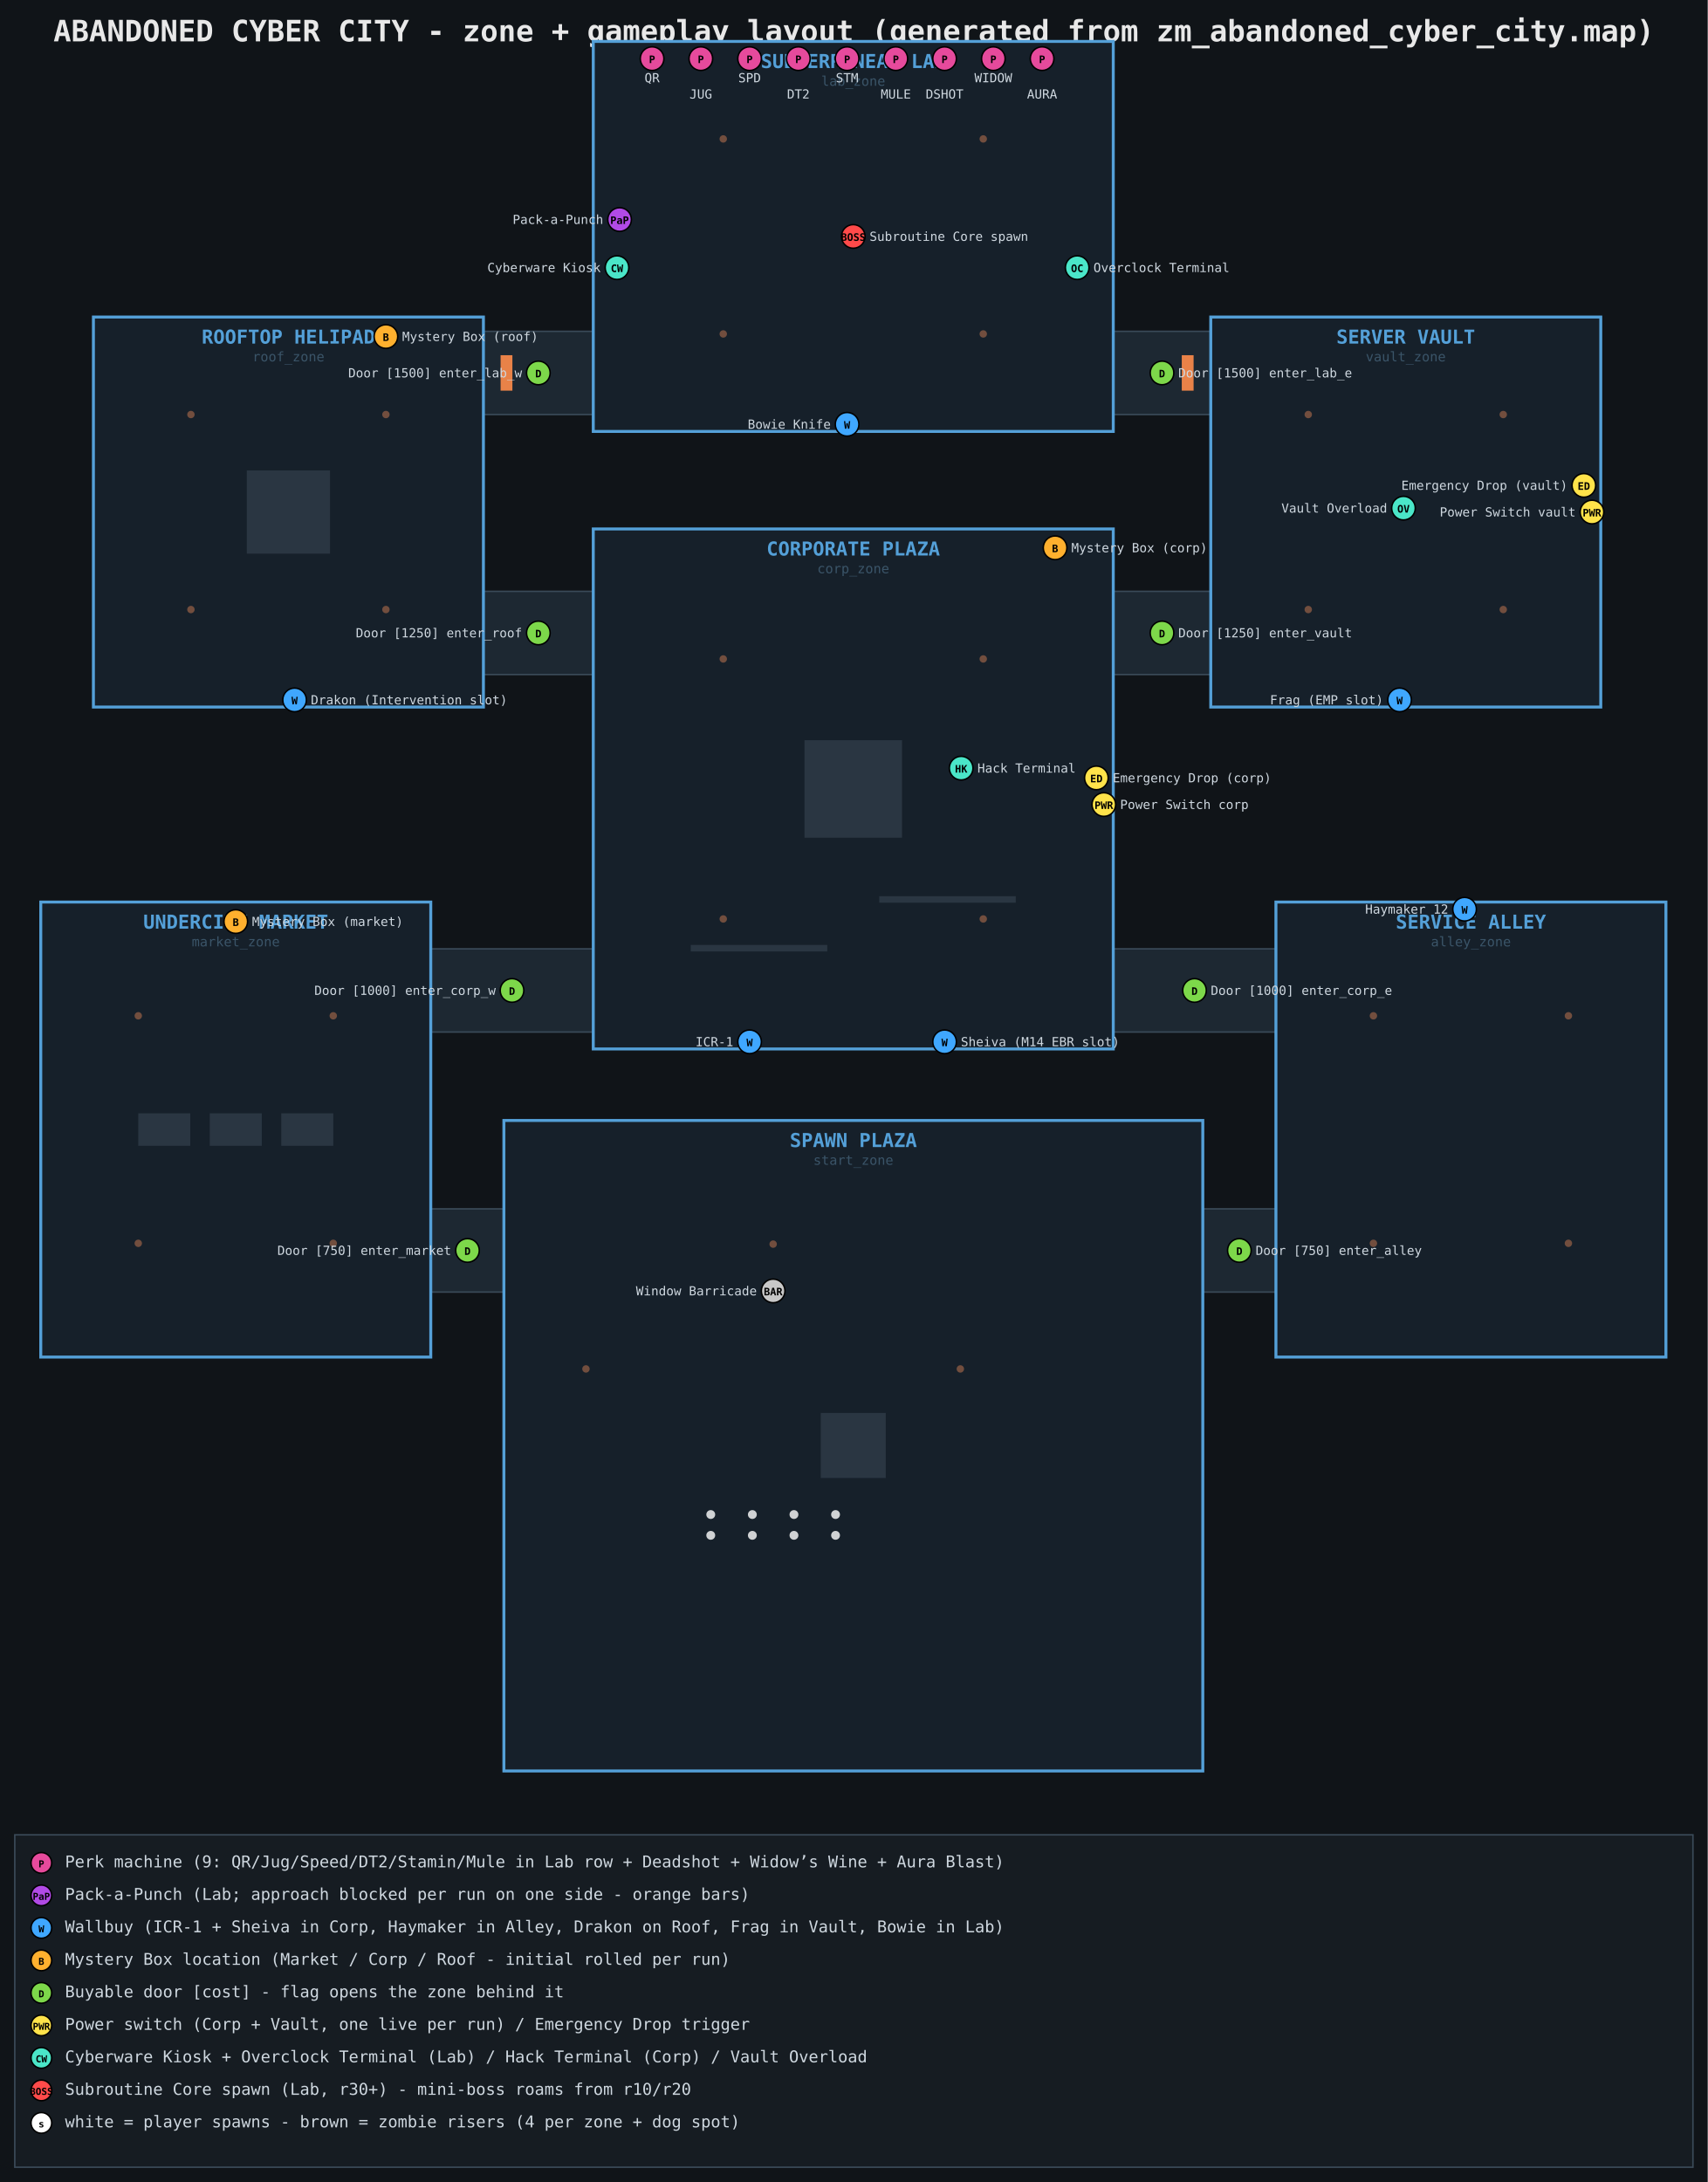
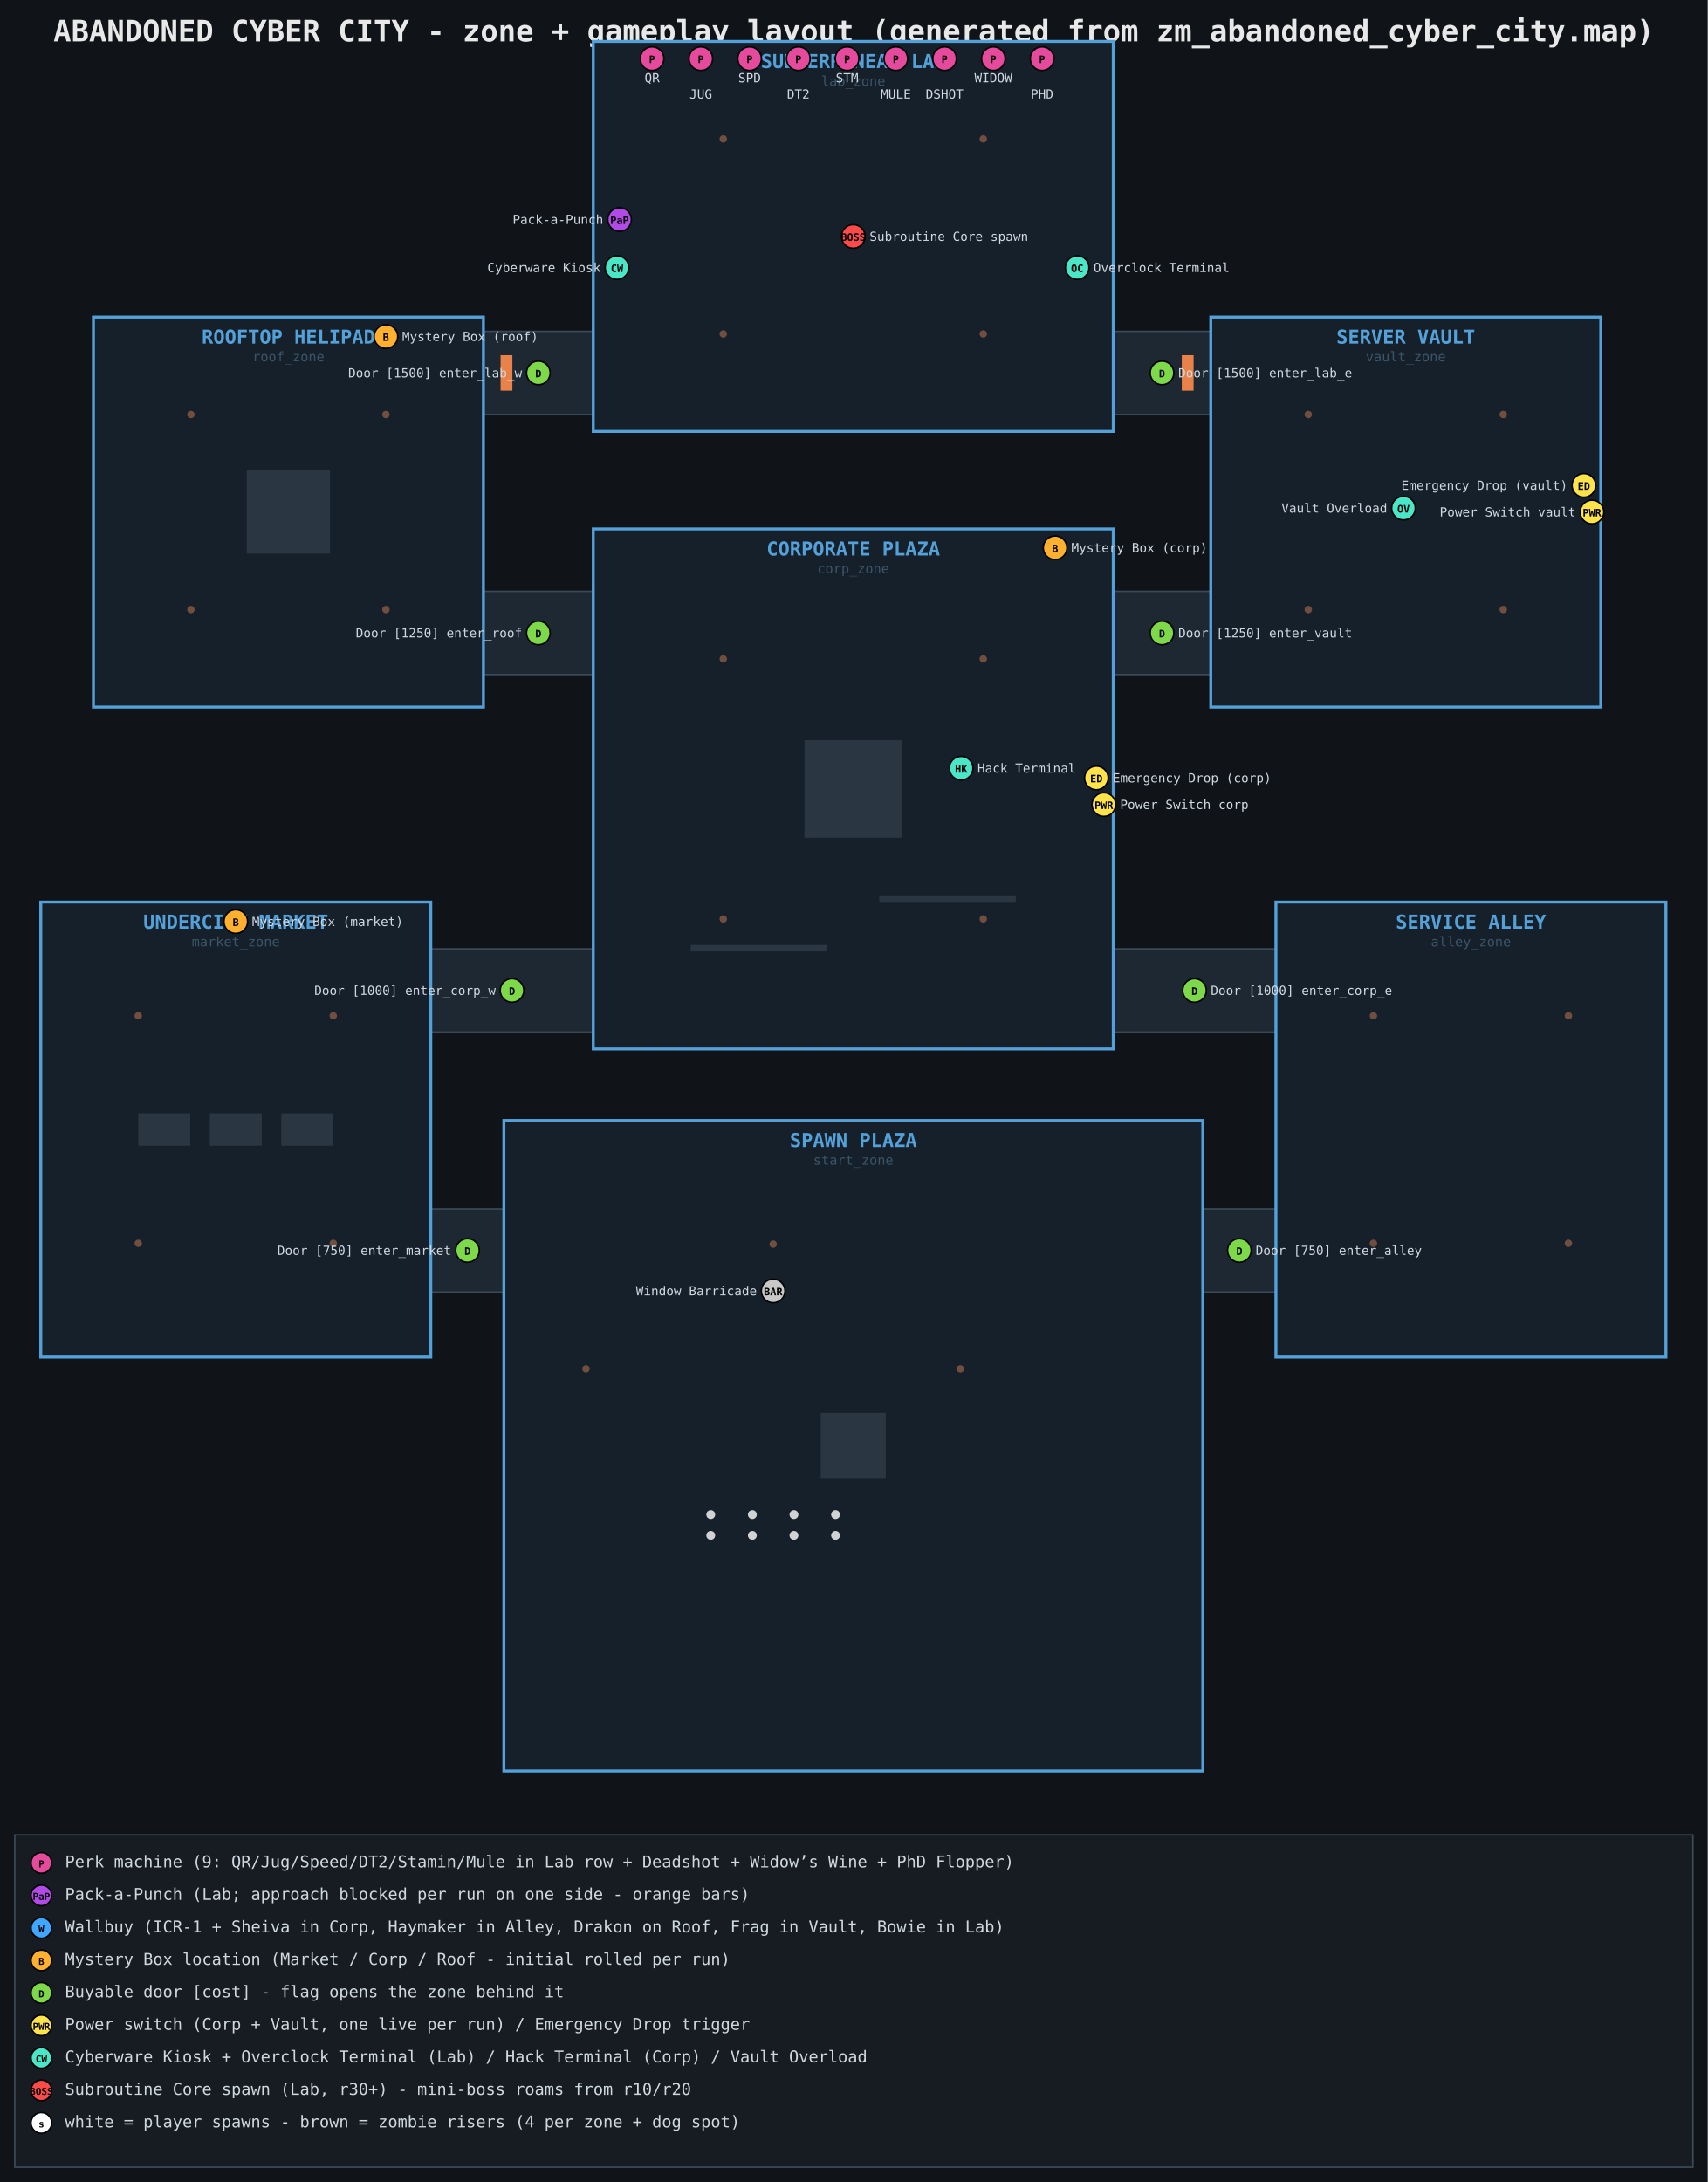
<svg xmlns="http://www.w3.org/2000/svg" width="1156" height="1477" font-family="Consolas, monospace">
  <rect width="1156" height="1477" fill="#101418" />
  <text x="578" y="28" fill="#e8e8e8" font-size="20" text-anchor="middle" font-weight="bold">ABANDONED CYBER CITY - zone + gameplay layout (generated from zm_abandoned_cyber_city.map)</text>
  <rect x="291.6" y="818.28" width="49.5" height="56.32" fill="#1d2832" stroke="#3a4a58" stroke-width="1" />
  <rect x="814.21" y="818.28" width="49.5" height="56.32" fill="#1d2832" stroke="#3a4a58" stroke-width="1" />
  <rect x="291.6" y="642.28" width="110" height="56.32" fill="#1d2832" stroke="#3a4a58" stroke-width="1" />
  <rect x="753.6" y="642.28" width="110.11" height="56.32" fill="#1d2832" stroke="#3a4a58" stroke-width="1" />
  <rect x="753.6" y="400.28" width="66" height="56.32" fill="#1d2832" stroke="#3a4a58" stroke-width="1" />
  <rect x="327.24" y="400.28" width="74.36" height="56.32" fill="#1d2832" stroke="#3a4a58" stroke-width="1" />
  <rect x="753.6" y="224.28" width="66" height="56.32" fill="#1d2832" stroke="#3a4a58" stroke-width="1" />
  <rect x="327.24" y="224.28" width="74.36" height="56.32" fill="#1d2832" stroke="#3a4a58" stroke-width="1" />
  <rect x="341.1" y="758.44" width="473.11" height="440.33" fill="#16202a" stroke="#54a0d8" stroke-width="2" />
  <text x="577.655" y="776.44" fill="#54a0d8" font-size="13" text-anchor="middle" font-weight="bold">SPAWN PLAZA</text>
  <text x="577.655" y="788.44" fill="#3a5468" font-size="9" text-anchor="middle">start_zone</text>
  <rect x="27.6" y="610.6" width="264" height="308" fill="#16202a" stroke="#54a0d8" stroke-width="2" />
  <text x="159.6" y="628.6" fill="#54a0d8" font-size="13" text-anchor="middle" font-weight="bold">UNDERCITY MARKET</text>
  <text x="159.6" y="640.6" fill="#3a5468" font-size="9" text-anchor="middle">market_zone</text>
  <rect x="863.71" y="610.6" width="264" height="308" fill="#16202a" stroke="#54a0d8" stroke-width="2" />
  <text x="995.71" y="628.6" fill="#54a0d8" font-size="13" text-anchor="middle" font-weight="bold">SERVICE ALLEY</text>
  <text x="995.71" y="640.6" fill="#3a5468" font-size="9" text-anchor="middle">alley_zone</text>
  <rect x="401.6" y="358.04" width="352" height="352" fill="#16202a" stroke="#54a0d8" stroke-width="2" />
  <text x="577.6" y="376.04" fill="#54a0d8" font-size="13" text-anchor="middle" font-weight="bold">CORPORATE PLAZA</text>
  <text x="577.6" y="388.04" fill="#3a5468" font-size="9" text-anchor="middle">corp_zone</text>
  <rect x="819.6" y="214.6" width="264" height="264" fill="#16202a" stroke="#54a0d8" stroke-width="2" />
  <text x="951.6" y="232.6" fill="#54a0d8" font-size="13" text-anchor="middle" font-weight="bold">SERVER VAULT</text>
  <text x="951.6" y="244.6" fill="#3a5468" font-size="9" text-anchor="middle">vault_zone</text>
  <rect x="63.24" y="214.6" width="264" height="264" fill="#16202a" stroke="#54a0d8" stroke-width="2" />
  <text x="195.24" y="232.6" fill="#54a0d8" font-size="13" text-anchor="middle" font-weight="bold">ROOFTOP HELIPAD</text>
  <text x="195.24" y="244.6" fill="#3a5468" font-size="9" text-anchor="middle">roof_zone</text>
  <rect x="401.6" y="28.04" width="352" height="264" fill="#16202a" stroke="#54a0d8" stroke-width="2" />
  <text x="577.6" y="46.04" fill="#54a0d8" font-size="13" text-anchor="middle" font-weight="bold">SUBTERRANEAN LAB</text>
  <text x="577.6" y="58.04" fill="#3a5468" font-size="9" text-anchor="middle">lab_zone</text>
  <rect x="555.6" y="956.44" width="44" height="44" fill="#2a3642" />
  <rect x="544.6" y="501.04" width="66" height="66" fill="#2a3642" />
  <rect x="467.6" y="639.64" width="92.4" height="4.4" fill="#2a3642" />
  <rect x="595.2" y="606.64" width="92.4" height="4.4" fill="#2a3642" />
  <rect x="93.6" y="753.6" width="35.2" height="22" fill="#2a3642" />
  <rect x="142" y="753.6" width="35.2" height="22" fill="#2a3642" />
  <rect x="190.4" y="753.6" width="35.2" height="22" fill="#2a3642" />
  <rect x="167.08" y="318.44" width="56.32" height="56.32" fill="#2a3642" />
  <rect x="799.98" y="240.44" width="8" height="24" fill="#ff8c4a" opacity="0.9" />
  <rect x="338.86" y="240.44" width="8" height="24" fill="#ff8c4a" opacity="0.9" />
  <circle cx="650.09" cy="926.63" r="2.5" fill="#8a5a44" opacity="0.8" />
  <circle cx="396.65" cy="926.63" r="2.5" fill="#8a5a44" opacity="0.8" />
  <circle cx="523.37" cy="842.15" r="2.5" fill="#8a5a44" opacity="0.8" />
  <circle cx="509.29" cy="1025.19" r="3" fill="#ffffff" opacity="0.8" />
  <circle cx="509.29" cy="1039.27" r="3" fill="#ffffff" opacity="0.8" />
  <circle cx="537.45" cy="1025.19" r="3" fill="#ffffff" opacity="0.8" />
  <circle cx="537.45" cy="1039.27" r="3" fill="#ffffff" opacity="0.8" />
  <circle cx="565.61" cy="1025.19" r="3" fill="#ffffff" opacity="0.8" />
  <circle cx="565.61" cy="1039.27" r="3" fill="#ffffff" opacity="0.8" />
  <circle cx="481.13" cy="1025.19" r="3" fill="#ffffff" opacity="0.8" />
  <circle cx="481.13" cy="1039.27" r="3" fill="#ffffff" opacity="0.8" />
  <circle cx="93.6" cy="841.6" r="2.5" fill="#8a5a44" opacity="0.8" />
  <circle cx="93.6" cy="687.6" r="2.5" fill="#8a5a44" opacity="0.8" />
  <circle cx="225.6" cy="841.6" r="2.5" fill="#8a5a44" opacity="0.8" />
  <circle cx="225.6" cy="687.6" r="2.5" fill="#8a5a44" opacity="0.8" />
  <circle cx="929.71" cy="841.6" r="2.5" fill="#8a5a44" opacity="0.8" />
  <circle cx="929.71" cy="687.6" r="2.5" fill="#8a5a44" opacity="0.8" />
  <circle cx="1061.71" cy="841.6" r="2.5" fill="#8a5a44" opacity="0.8" />
  <circle cx="1061.71" cy="687.6" r="2.5" fill="#8a5a44" opacity="0.8" />
  <circle cx="489.6" cy="622.04" r="2.5" fill="#8a5a44" opacity="0.8" />
  <circle cx="489.6" cy="446.04" r="2.5" fill="#8a5a44" opacity="0.8" />
  <circle cx="665.6" cy="622.04" r="2.5" fill="#8a5a44" opacity="0.8" />
  <circle cx="665.6" cy="446.04" r="2.5" fill="#8a5a44" opacity="0.8" />
  <circle cx="885.6" cy="412.6" r="2.5" fill="#8a5a44" opacity="0.8" />
  <circle cx="885.6" cy="280.6" r="2.5" fill="#8a5a44" opacity="0.8" />
  <circle cx="1017.6" cy="412.6" r="2.5" fill="#8a5a44" opacity="0.8" />
  <circle cx="1017.6" cy="280.6" r="2.5" fill="#8a5a44" opacity="0.8" />
  <circle cx="129.24" cy="412.6" r="2.5" fill="#8a5a44" opacity="0.8" />
  <circle cx="129.24" cy="280.6" r="2.5" fill="#8a5a44" opacity="0.8" />
  <circle cx="261.24" cy="412.6" r="2.5" fill="#8a5a44" opacity="0.8" />
  <circle cx="261.24" cy="280.6" r="2.5" fill="#8a5a44" opacity="0.8" />
  <circle cx="489.6" cy="226.04" r="2.5" fill="#8a5a44" opacity="0.8" />
  <circle cx="489.6" cy="94.04" r="2.5" fill="#8a5a44" opacity="0.8" />
  <circle cx="665.6" cy="226.04" r="2.5" fill="#8a5a44" opacity="0.8" />
  <circle cx="665.6" cy="94.04" r="2.5" fill="#8a5a44" opacity="0.8" />
  <circle cx="523.37" cy="873.83" r="8" fill="#c8c8c8" stroke="#000" stroke-width="1" />
  <text x="523.37" y="876.83" fill="#000" font-size="7" text-anchor="middle" font-weight="bold">BAR</text>
  <circle cx="747.22" cy="544.6" r="8" fill="#ffe34a" stroke="#000" stroke-width="1" />
  <text x="747.22" y="547.6" fill="#000" font-size="7" text-anchor="middle" font-weight="bold">PWR</text>
  <circle cx="419.42" cy="148.6" r="8" fill="#b14ae6" stroke="#000" stroke-width="1" />
  <text x="419.42" y="151.6" fill="#000" font-size="7" text-anchor="middle" font-weight="bold">PaP</text>
  <circle cx="159.6" cy="623.8" r="8" fill="#ffb02e" stroke="#000" stroke-width="1" />
  <text x="159.6" y="626.8" fill="#000" font-size="7" text-anchor="middle" font-weight="bold">B</text>
  <circle cx="474.42" cy="39.7" r="8" fill="#e64a9c" stroke="#000" stroke-width="1" />
  <text x="474.42" y="42.7" fill="#000" font-size="7" text-anchor="middle" font-weight="bold">P</text>
  <circle cx="507.42" cy="39.7" r="8" fill="#e64a9c" stroke="#000" stroke-width="1" />
  <text x="507.42" y="42.7" fill="#000" font-size="7" text-anchor="middle" font-weight="bold">P</text>
  <circle cx="540.42" cy="39.7" r="8" fill="#e64a9c" stroke="#000" stroke-width="1" />
  <text x="540.42" y="42.7" fill="#000" font-size="7" text-anchor="middle" font-weight="bold">P</text>
  <circle cx="573.42" cy="39.7" r="8" fill="#e64a9c" stroke="#000" stroke-width="1" />
  <text x="573.42" y="42.7" fill="#000" font-size="7" text-anchor="middle" font-weight="bold">P</text>
  <circle cx="606.42" cy="39.7" r="8" fill="#e64a9c" stroke="#000" stroke-width="1" />
  <text x="606.42" y="42.7" fill="#000" font-size="7" text-anchor="middle" font-weight="bold">P</text>
  <circle cx="441.42" cy="39.7" r="8" fill="#e64a9c" stroke="#000" stroke-width="1" />
  <text x="441.42" y="42.7" fill="#000" font-size="7" text-anchor="middle" font-weight="bold">P</text>
  <circle cx="639.42" cy="39.7" r="8" fill="#e64a9c" stroke="#000" stroke-width="1" />
  <text x="639.42" y="42.7" fill="#000" font-size="7" text-anchor="middle" font-weight="bold">P</text>
-   <circle cx="507.42" cy="705.2" r="8" fill="#3fa7ff" stroke="#000" stroke-width="1" />
-   <text x="507.42" y="708.2" fill="#000" font-size="7" text-anchor="middle" font-weight="bold">W</text>
-   <circle cx="991.42" cy="615.44" r="8" fill="#3fa7ff" stroke="#000" stroke-width="1" />
-   <text x="991.42" y="618.44" fill="#000" font-size="7" text-anchor="middle" font-weight="bold">W</text>
  <circle cx="672.42" cy="39.7" r="8" fill="#e64a9c" stroke="#000" stroke-width="1" />
  <text x="672.42" y="42.7" fill="#000" font-size="7" text-anchor="middle" font-weight="bold">P</text>
-   <circle cx="573.42" cy="287.2" r="8" fill="#3fa7ff" stroke="#000" stroke-width="1" />
-   <text x="573.42" y="290.2" fill="#000" font-size="7" text-anchor="middle" font-weight="bold">W</text>
-   <circle cx="199.42" cy="473.76" r="8" fill="#3fa7ff" stroke="#000" stroke-width="1" />
-   <text x="199.42" y="476.76" fill="#000" font-size="7" text-anchor="middle" font-weight="bold">W</text>
  <circle cx="705.42" cy="39.7" r="8" fill="#e64a9c" stroke="#000" stroke-width="1" />
  <text x="705.42" y="42.7" fill="#000" font-size="7" text-anchor="middle" font-weight="bold">P</text>
-   <circle cx="639.42" cy="705.2" r="8" fill="#3fa7ff" stroke="#000" stroke-width="1" />
-   <text x="639.42" y="708.2" fill="#000" font-size="7" text-anchor="middle" font-weight="bold">W</text>
-   <circle cx="947.42" cy="473.76" r="8" fill="#3fa7ff" stroke="#000" stroke-width="1" />
-   <text x="947.42" y="476.76" fill="#000" font-size="7" text-anchor="middle" font-weight="bold">W</text>
  <circle cx="714.22" cy="370.8" r="8" fill="#ffb02e" stroke="#000" stroke-width="1" />
  <text x="714.22" y="373.8" fill="#000" font-size="7" text-anchor="middle" font-weight="bold">B</text>
  <circle cx="261.24" cy="227.8" r="8" fill="#ffb02e" stroke="#000" stroke-width="1" />
  <text x="261.24" y="230.8" fill="#000" font-size="7" text-anchor="middle" font-weight="bold">B</text>
  <circle cx="316.46" cy="846.44" r="8" fill="#7dd84a" stroke="#000" stroke-width="1" />
  <text x="316.46" y="849.44" fill="#000" font-size="7" text-anchor="middle" font-weight="bold">D</text>
  <circle cx="838.96" cy="846.44" r="8" fill="#7dd84a" stroke="#000" stroke-width="1" />
  <text x="838.96" y="849.44" fill="#000" font-size="7" text-anchor="middle" font-weight="bold">D</text>
  <circle cx="346.6" cy="670.44" r="8" fill="#7dd84a" stroke="#000" stroke-width="1" />
  <text x="346.6" y="673.44" fill="#000" font-size="7" text-anchor="middle" font-weight="bold">D</text>
  <circle cx="808.6" cy="670.44" r="8" fill="#7dd84a" stroke="#000" stroke-width="1" />
  <text x="808.6" y="673.44" fill="#000" font-size="7" text-anchor="middle" font-weight="bold">D</text>
  <circle cx="786.6" cy="428.44" r="8" fill="#7dd84a" stroke="#000" stroke-width="1" />
  <text x="786.6" y="431.44" fill="#000" font-size="7" text-anchor="middle" font-weight="bold">D</text>
  <circle cx="364.42" cy="428.44" r="8" fill="#7dd84a" stroke="#000" stroke-width="1" />
  <text x="364.42" y="431.44" fill="#000" font-size="7" text-anchor="middle" font-weight="bold">D</text>
  <circle cx="786.6" cy="252.44" r="8" fill="#7dd84a" stroke="#000" stroke-width="1" />
  <text x="786.6" y="255.44" fill="#000" font-size="7" text-anchor="middle" font-weight="bold">D</text>
  <circle cx="364.42" cy="252.44" r="8" fill="#7dd84a" stroke="#000" stroke-width="1" />
  <text x="364.42" y="255.44" fill="#000" font-size="7" text-anchor="middle" font-weight="bold">D</text>
  <circle cx="417.66" cy="181.16" r="8" fill="#4ae6c8" stroke="#000" stroke-width="1" />
  <text x="417.66" y="184.16" fill="#000" font-size="7" text-anchor="middle" font-weight="bold">CW</text>
  <circle cx="729.18" cy="181.16" r="8" fill="#4ae6c8" stroke="#000" stroke-width="1" />
  <text x="729.18" y="184.16" fill="#000" font-size="7" text-anchor="middle" font-weight="bold">OC</text>
  <circle cx="650.64" cy="519.96" r="8" fill="#4ae6c8" stroke="#000" stroke-width="1" />
  <text x="650.64" y="522.96" fill="#000" font-size="7" text-anchor="middle" font-weight="bold">HK</text>
  <circle cx="950.06" cy="343.96" r="8" fill="#4ae6c8" stroke="#000" stroke-width="1" />
  <text x="950.06" y="346.96" fill="#000" font-size="7" text-anchor="middle" font-weight="bold">OV</text>
  <circle cx="742.16" cy="526.56" r="8" fill="#ffe34a" stroke="#000" stroke-width="1" />
  <text x="742.16" y="529.56" fill="#000" font-size="7" text-anchor="middle" font-weight="bold">ED</text>
  <circle cx="1072.16" cy="328.56" r="8" fill="#ffe34a" stroke="#000" stroke-width="1" />
  <text x="1072.16" y="331.56" fill="#000" font-size="7" text-anchor="middle" font-weight="bold">ED</text>
  <circle cx="577.6" cy="160.04" r="8" fill="#ff4a4a" stroke="#000" stroke-width="1" />
  <text x="577.6" y="163.04" fill="#000" font-size="7" text-anchor="middle" font-weight="bold">BOSS</text>
  <circle cx="1077.66" cy="346.6" r="8" fill="#ffe34a" stroke="#000" stroke-width="1" />
  <text x="1077.66" y="349.6" fill="#000" font-size="7" text-anchor="middle" font-weight="bold">PWR</text>
  <text x="512.37" y="876.83" fill="#cfd8e0" font-size="8.5" text-anchor="end">Window Barricade</text>
  <text x="758.22" y="547.6" fill="#cfd8e0" font-size="8.5" text-anchor="start">Power Switch corp</text>
  <text x="408.42" y="151.6" fill="#cfd8e0" font-size="8.5" text-anchor="end">Pack-a-Punch</text>
  <text x="170.6" y="626.8" fill="#cfd8e0" font-size="8.5" text-anchor="start">Mystery Box (market)</text>
  <text x="474.42" y="66.7" fill="#cfd8e0" font-size="8.5" text-anchor="middle">JUG</text>
  <text x="507.42" y="55.7" fill="#cfd8e0" font-size="8.5" text-anchor="middle">SPD</text>
  <text x="540.42" y="66.7" fill="#cfd8e0" font-size="8.5" text-anchor="middle">DT2</text>
  <text x="573.42" y="55.7" fill="#cfd8e0" font-size="8.5" text-anchor="middle">STM</text>
  <text x="606.42" y="66.7" fill="#cfd8e0" font-size="8.5" text-anchor="middle">MULE</text>
  <text x="441.42" y="55.7" fill="#cfd8e0" font-size="8.5" text-anchor="middle">QR</text>
  <text x="639.42" y="66.7" fill="#cfd8e0" font-size="8.5" text-anchor="middle">DSHOT</text>
-   <text x="496.42" y="708.2" fill="#cfd8e0" font-size="8.5" text-anchor="end">ICR-1</text>
-   <text x="980.42" y="618.44" fill="#cfd8e0" font-size="8.5" text-anchor="end">Haymaker 12</text>
  <text x="672.42" y="55.7" fill="#cfd8e0" font-size="8.5" text-anchor="middle">WIDOW</text>
-   <text x="562.42" y="290.2" fill="#cfd8e0" font-size="8.5" text-anchor="end">Bowie Knife</text>
-   <text x="210.42" y="476.76" fill="#cfd8e0" font-size="8.5" text-anchor="start">Drakon (Intervention slot)</text>
-   <text x="705.42" y="66.7" fill="#cfd8e0" font-size="8.5" text-anchor="middle">AURA</text>
-   <text x="650.42" y="708.2" fill="#cfd8e0" font-size="8.5" text-anchor="start">Sheiva (M14 EBR slot)</text>
-   <text x="936.42" y="476.76" fill="#cfd8e0" font-size="8.5" text-anchor="end">Frag (EMP slot)</text>
+   <text x="705.42" y="66.7" fill="#cfd8e0" font-size="8.5" text-anchor="middle">PHD</text>
  <text x="725.22" y="373.8" fill="#cfd8e0" font-size="8.5" text-anchor="start">Mystery Box (corp)</text>
  <text x="272.24" y="230.8" fill="#cfd8e0" font-size="8.5" text-anchor="start">Mystery Box (roof)</text>
  <text x="305.46" y="849.44" fill="#cfd8e0" font-size="8.5" text-anchor="end">Door [750] enter_market</text>
  <text x="849.96" y="849.44" fill="#cfd8e0" font-size="8.5" text-anchor="start">Door [750] enter_alley</text>
  <text x="335.6" y="673.44" fill="#cfd8e0" font-size="8.5" text-anchor="end">Door [1000] enter_corp_w</text>
  <text x="819.6" y="673.44" fill="#cfd8e0" font-size="8.5" text-anchor="start">Door [1000] enter_corp_e</text>
  <text x="797.6" y="431.44" fill="#cfd8e0" font-size="8.5" text-anchor="start">Door [1250] enter_vault</text>
  <text x="353.42" y="431.44" fill="#cfd8e0" font-size="8.5" text-anchor="end">Door [1250] enter_roof</text>
  <text x="797.6" y="255.44" fill="#cfd8e0" font-size="8.5" text-anchor="start">Door [1500] enter_lab_e</text>
  <text x="353.42" y="255.44" fill="#cfd8e0" font-size="8.5" text-anchor="end">Door [1500] enter_lab_w</text>
  <text x="406.66" y="184.16" fill="#cfd8e0" font-size="8.5" text-anchor="end">Cyberware Kiosk</text>
  <text x="740.18" y="184.16" fill="#cfd8e0" font-size="8.5" text-anchor="start">Overclock Terminal</text>
  <text x="661.64" y="522.96" fill="#cfd8e0" font-size="8.5" text-anchor="start">Hack Terminal</text>
  <text x="939.06" y="346.96" fill="#cfd8e0" font-size="8.5" text-anchor="end">Vault Overload</text>
  <text x="753.16" y="529.56" fill="#cfd8e0" font-size="8.5" text-anchor="start">Emergency Drop (corp)</text>
  <text x="1061.16" y="331.56" fill="#cfd8e0" font-size="8.5" text-anchor="end">Emergency Drop (vault)</text>
  <text x="588.6" y="163.04" fill="#cfd8e0" font-size="8.5" text-anchor="start">Subroutine Core spawn</text>
  <text x="1066.66" y="349.6" fill="#cfd8e0" font-size="8.5" text-anchor="end">Power Switch vault</text>
  <rect x="10" y="1242" width="1136" height="225" fill="#161c22" stroke="#3a4a58" />
  <circle cx="28" cy="1261" r="7" fill="#e64a9c" stroke="#000" />
  <text x="28" y="1264" fill="#000" font-size="6.5" text-anchor="middle" font-weight="bold">P</text>
-   <text x="44" y="1264" fill="#cfd8e0" font-size="11">Perk machine (9: QR/Jug/Speed/DT2/Stamin/Mule in Lab row + Deadshot + Widow’s Wine + Aura Blast)</text>
+   <text x="44" y="1264" fill="#cfd8e0" font-size="11">Perk machine (9: QR/Jug/Speed/DT2/Stamin/Mule in Lab row + Deadshot + Widow’s Wine + PhD Flopper)</text>
  <circle cx="28" cy="1283" r="7" fill="#b14ae6" stroke="#000" />
  <text x="28" y="1286" fill="#000" font-size="6.5" text-anchor="middle" font-weight="bold">PaP</text>
  <text x="44" y="1286" fill="#cfd8e0" font-size="11">Pack-a-Punch (Lab; approach blocked per run on one side - orange bars)</text>
  <circle cx="28" cy="1305" r="7" fill="#3fa7ff" stroke="#000" />
  <text x="28" y="1308" fill="#000" font-size="6.5" text-anchor="middle" font-weight="bold">W</text>
  <text x="44" y="1308" fill="#cfd8e0" font-size="11">Wallbuy (ICR-1 + Sheiva in Corp, Haymaker in Alley, Drakon on Roof, Frag in Vault, Bowie in Lab)</text>
  <circle cx="28" cy="1327" r="7" fill="#ffb02e" stroke="#000" />
  <text x="28" y="1330" fill="#000" font-size="6.5" text-anchor="middle" font-weight="bold">B</text>
  <text x="44" y="1330" fill="#cfd8e0" font-size="11">Mystery Box location (Market / Corp / Roof - initial rolled per run)</text>
  <circle cx="28" cy="1349" r="7" fill="#7dd84a" stroke="#000" />
  <text x="28" y="1352" fill="#000" font-size="6.5" text-anchor="middle" font-weight="bold">D</text>
  <text x="44" y="1352" fill="#cfd8e0" font-size="11">Buyable door [cost] - flag opens the zone behind it</text>
  <circle cx="28" cy="1371" r="7" fill="#ffe34a" stroke="#000" />
  <text x="28" y="1374" fill="#000" font-size="6.5" text-anchor="middle" font-weight="bold">PWR</text>
  <text x="44" y="1374" fill="#cfd8e0" font-size="11">Power switch (Corp + Vault, one live per run) / Emergency Drop trigger</text>
  <circle cx="28" cy="1393" r="7" fill="#4ae6c8" stroke="#000" />
  <text x="28" y="1396" fill="#000" font-size="6.5" text-anchor="middle" font-weight="bold">CW</text>
  <text x="44" y="1396" fill="#cfd8e0" font-size="11">Cyberware Kiosk + Overclock Terminal (Lab) / Hack Terminal (Corp) / Vault Overload</text>
  <circle cx="28" cy="1415" r="7" fill="#ff4a4a" stroke="#000" />
  <text x="28" y="1418" fill="#000" font-size="6.5" text-anchor="middle" font-weight="bold">BOSS</text>
  <text x="44" y="1418" fill="#cfd8e0" font-size="11">Subroutine Core spawn (Lab, r30+) - mini-boss roams from r10/r20</text>
  <circle cx="28" cy="1437" r="7" fill="#ffffff" stroke="#000" />
  <text x="28" y="1440" fill="#000" font-size="6.5" text-anchor="middle" font-weight="bold">s </text>
  <text x="44" y="1440" fill="#cfd8e0" font-size="11">white = player spawns - brown = zombie risers (4 per zone + dog spot)</text>
</svg>
